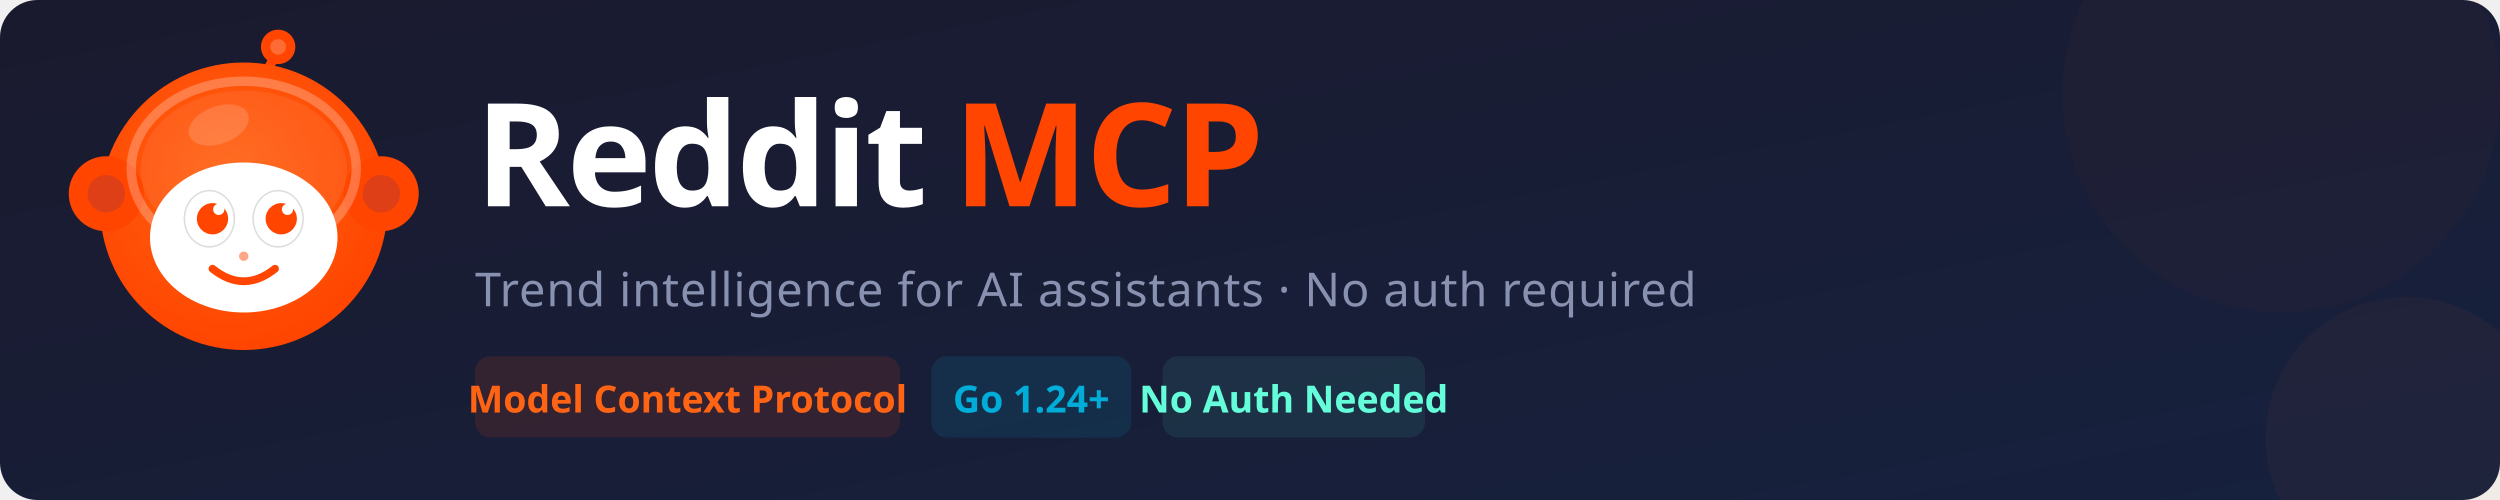
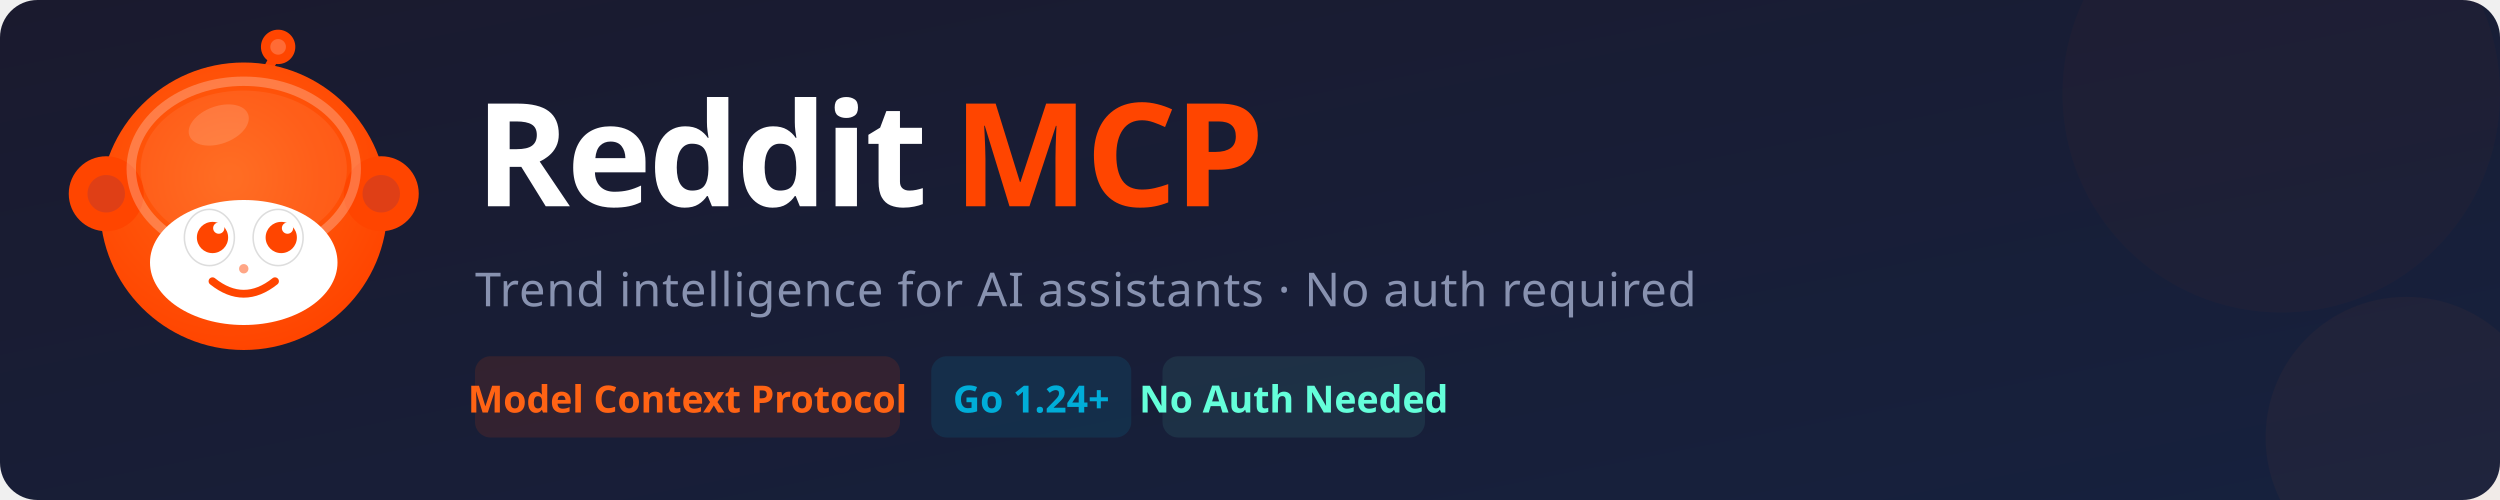
<svg xmlns="http://www.w3.org/2000/svg" viewBox="0 0 800 160">
  <defs>
    <linearGradient id="bg" x1="0%" y1="0%" x2="100%" y2="100%">
      <stop offset="0%" style="stop-color:#1a1a2e;stop-opacity:1" />
      <stop offset="100%" style="stop-color:#16213e;stop-opacity:1" />
    </linearGradient>
    <radialGradient id="headGrad" cx="45%" cy="40%" r="60%">
      <stop offset="0%" style="stop-color:#FF6314;stop-opacity:1" />
      <stop offset="100%" style="stop-color:#FF4500;stop-opacity:1" />
    </radialGradient>
  </defs>
  <rect width="800" height="160" rx="12" fill="url(#bg)" />
  <g transform="translate(78, 82)">
    <line x1="0" y1="-46" x2="10" y2="-64" stroke="#FF4500" stroke-width="3" stroke-linecap="round" />
    <circle cx="11" cy="-67" r="5.5" fill="#FF4500" />
    <circle cx="11" cy="-67" r="2.5" fill="#FF6B35" />
    <circle cx="0" cy="-16" r="46" fill="url(#headGrad)" />
    <circle cx="-44" cy="-20" r="12" fill="#FF4500" />
    <circle cx="44" cy="-20" r="12" fill="#FF4500" />
    <circle cx="-44" cy="-20" r="6" fill="#C0392b" opacity="0.5" />
    <circle cx="44" cy="-20" r="6" fill="#C0392b" opacity="0.5" />
    <ellipse cx="0" cy="-28" rx="36" ry="28" fill="none" stroke="white" stroke-width="3" opacity="0.25" />
    <ellipse cx="0" cy="-28" rx="33" ry="25" fill="white" opacity="0.07" />
    <ellipse cx="-8" cy="-42" rx="10" ry="6" fill="white" opacity="0.15" transform="rotate(-20, -8, -42)" />
-     <ellipse cx="0" cy="-6" rx="30" ry="24" fill="white" />
-     <ellipse cx="-11" cy="-12" rx="8" ry="9" fill="white" stroke="#ddd" stroke-width="0.5" />
-     <ellipse cx="11" cy="-12" rx="8" ry="9" fill="white" stroke="#ddd" stroke-width="0.5" />
-     <circle cx="-10" cy="-12" r="5" fill="#FF4500" />
-     <circle cx="12" cy="-12" r="5" fill="#FF4500" />
-     <circle cx="-8" cy="-15" r="1.8" fill="white" />
-     <circle cx="14" cy="-15" r="1.8" fill="white" />
-     <path d="M -10 4 Q 0 12 10 4" stroke="#FF4500" stroke-width="2.5" fill="none" stroke-linecap="round" />
-     <circle cx="0" cy="0" r="1.5" fill="#FF6B35" opacity="0.6" />
+     <ellipse cx="0" cy="2" rx="30" ry="20" fill="white" />
+     <ellipse cx="-11" cy="-6" rx="8" ry="9" fill="white" stroke="#ddd" stroke-width="0.5" />
+     <ellipse cx="11" cy="-6" rx="8" ry="9" fill="white" stroke="#ddd" stroke-width="0.5" />
+     <circle cx="-10" cy="-6" r="5" fill="#FF4500" />
+     <circle cx="12" cy="-6" r="5" fill="#FF4500" />
+     <circle cx="-8" cy="-9" r="1.8" fill="white" />
+     <circle cx="14" cy="-9" r="1.8" fill="white" />
+     <path d="M -10 8 Q 0 16 10 8" stroke="#FF4500" stroke-width="2.5" fill="none" stroke-linecap="round" />
+     <circle cx="0" cy="4" r="1.5" fill="#FF6B35" opacity="0.6" />
  </g>
  <text x="152" y="66" font-family="'Segoe UI', system-ui, sans-serif" font-size="46" font-weight="800" fill="white" letter-spacing="-1">Reddit</text>
  <text x="152" y="66" font-family="'Segoe UI', system-ui, sans-serif" font-size="46" font-weight="800" letter-spacing="-1" fill="#FF4500" dx="153"> MCP</text>
  <text x="152" y="98" font-family="'Segoe UI', system-ui, sans-serif" font-size="15" fill="#8892b0" letter-spacing="0.3">Trend intelligence for AI assistants · No auth required</text>
  <rect x="152" y="114" width="136" height="26" rx="5" fill="#FF4500" opacity="0.12" />
  <text x="220" y="132" font-family="'Segoe UI', system-ui, sans-serif" font-size="12" fill="#FF6314" text-anchor="middle" font-weight="600">Model Context Protocol</text>
  <rect x="298" y="114" width="64" height="26" rx="5" fill="#00ADD8" opacity="0.12" />
  <text x="330" y="132" font-family="'Segoe UI', system-ui, sans-serif" font-size="12" fill="#00ADD8" text-anchor="middle" font-weight="600">Go 1.24+</text>
  <rect x="372" y="114" width="84" height="26" rx="5" fill="#64ffda" opacity="0.08" />
  <text x="414" y="132" font-family="'Segoe UI', system-ui, sans-serif" font-size="12" fill="#64ffda" text-anchor="middle" font-weight="600">No Auth Needed</text>
  <circle cx="730" cy="30" r="70" fill="#FF4500" opacity="0.03" />
  <circle cx="770" cy="140" r="45" fill="#FF6314" opacity="0.04" />
</svg>
